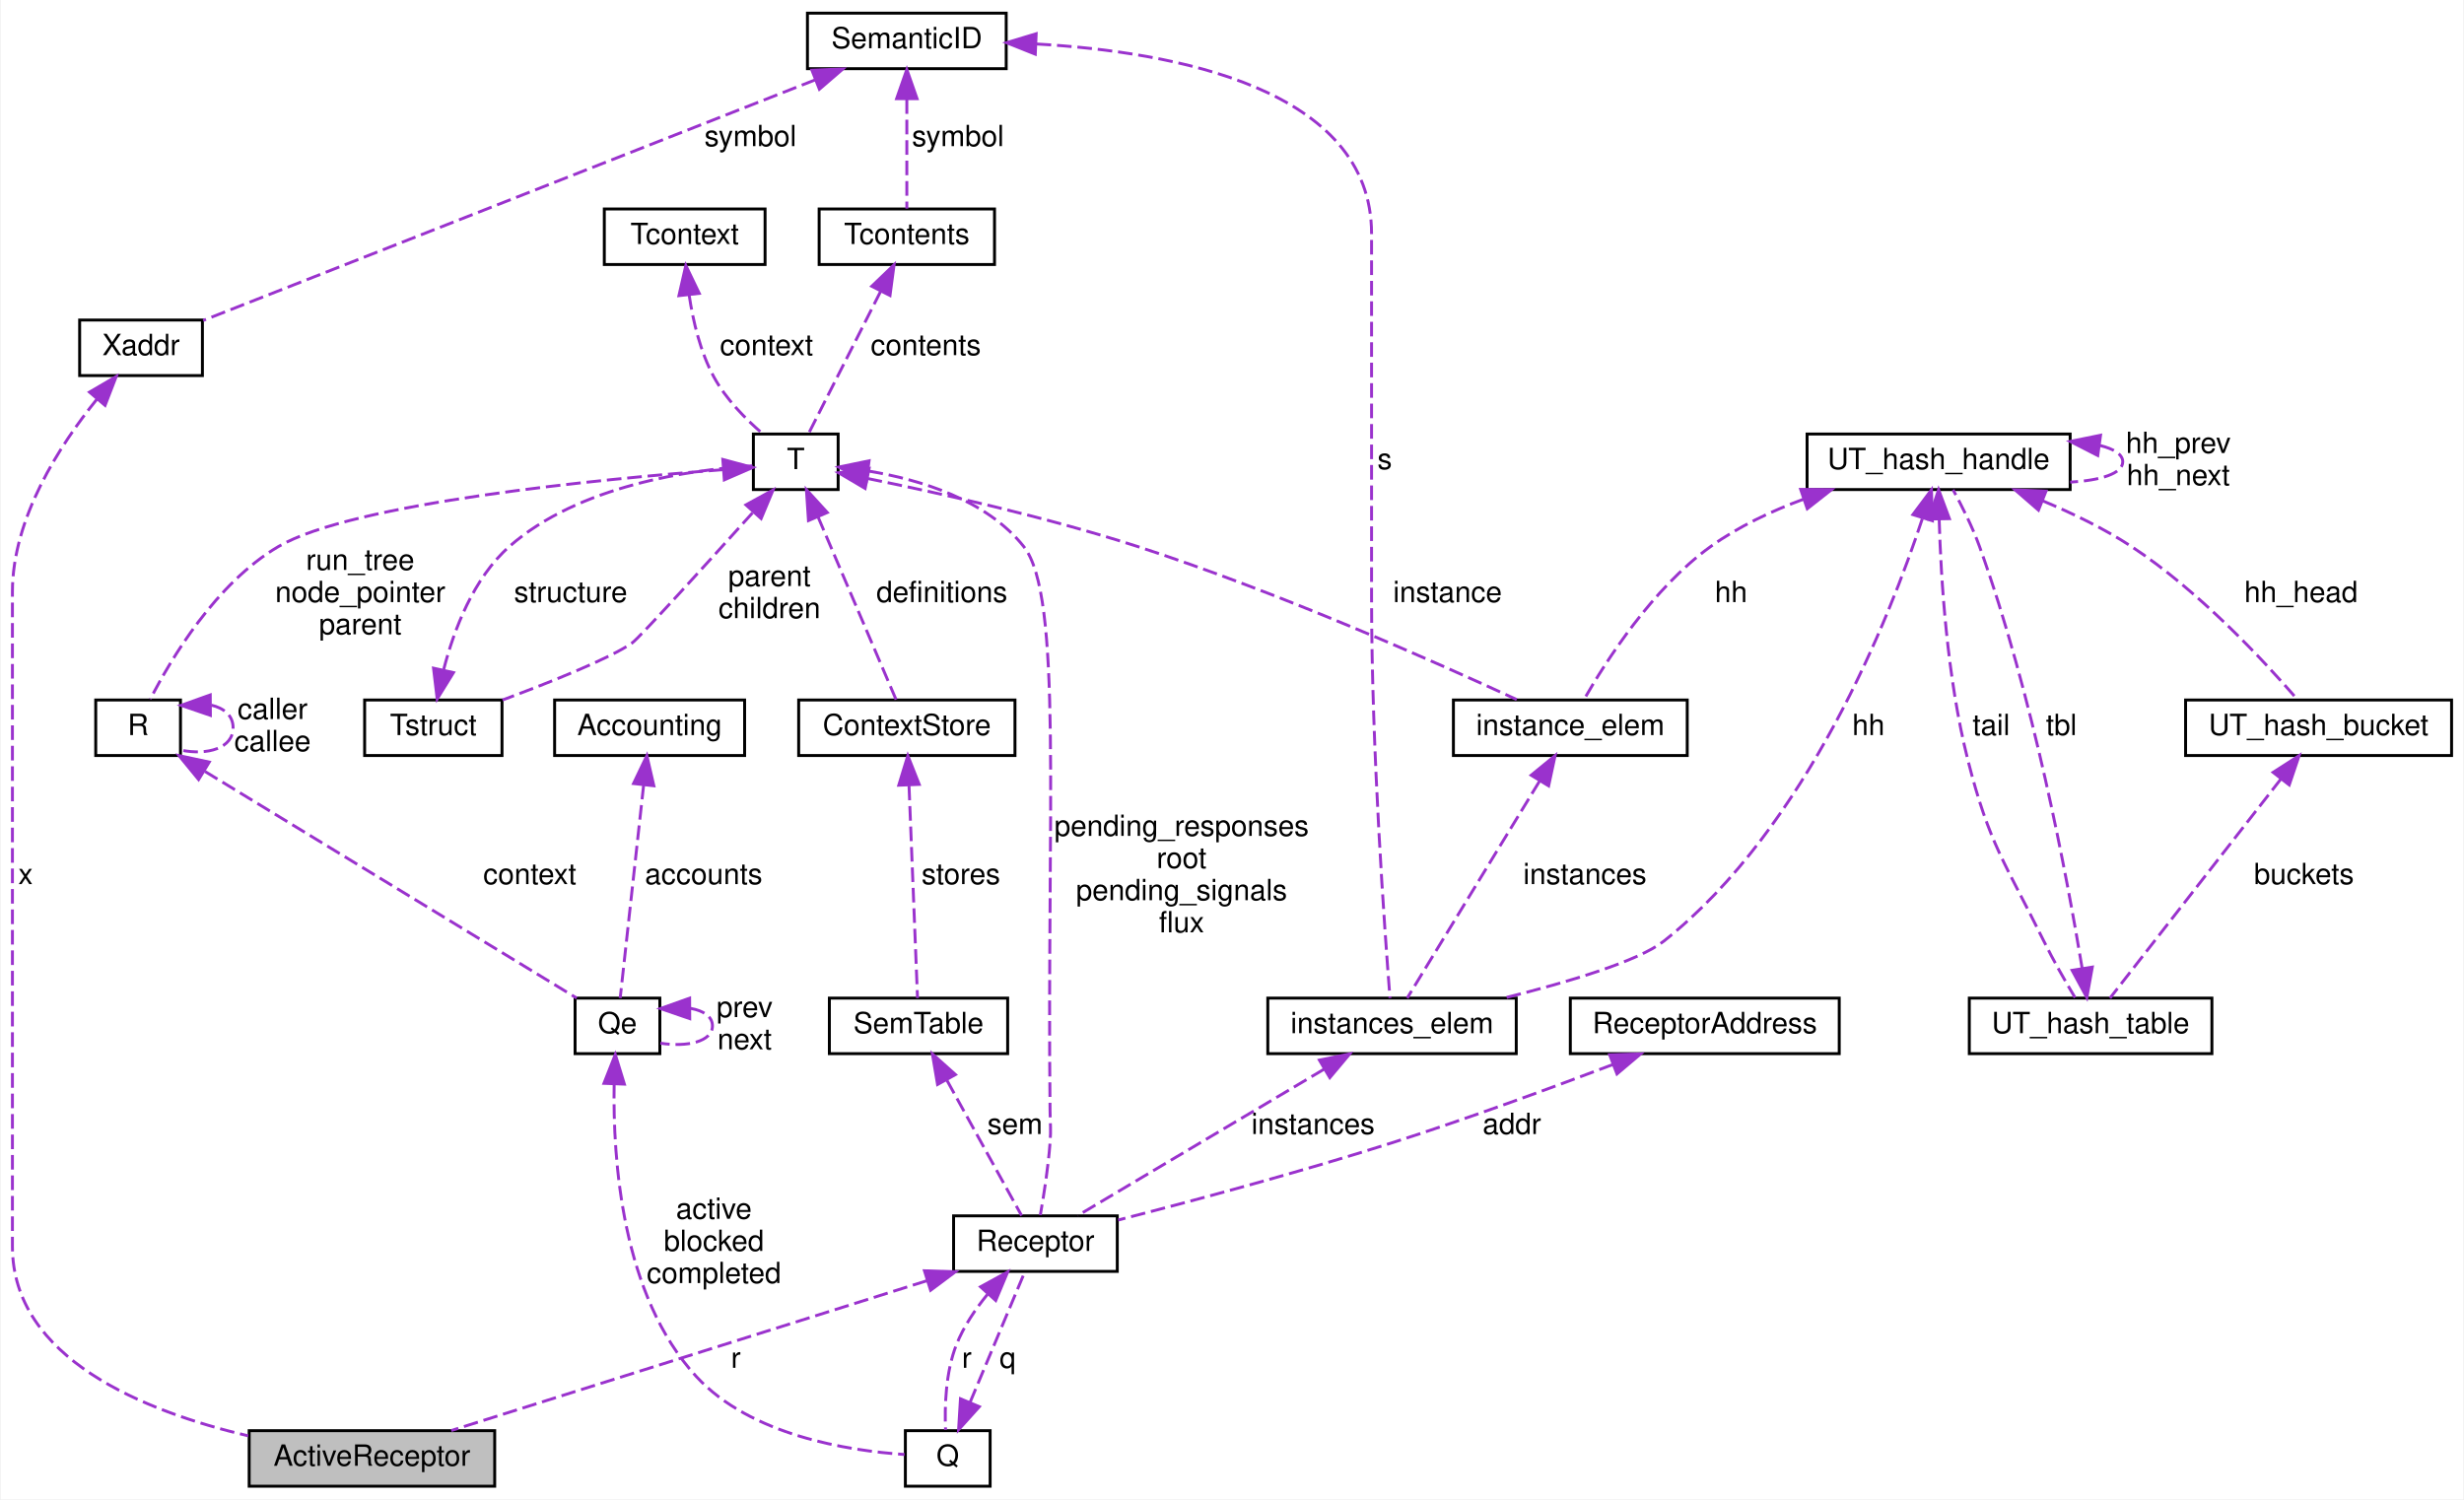
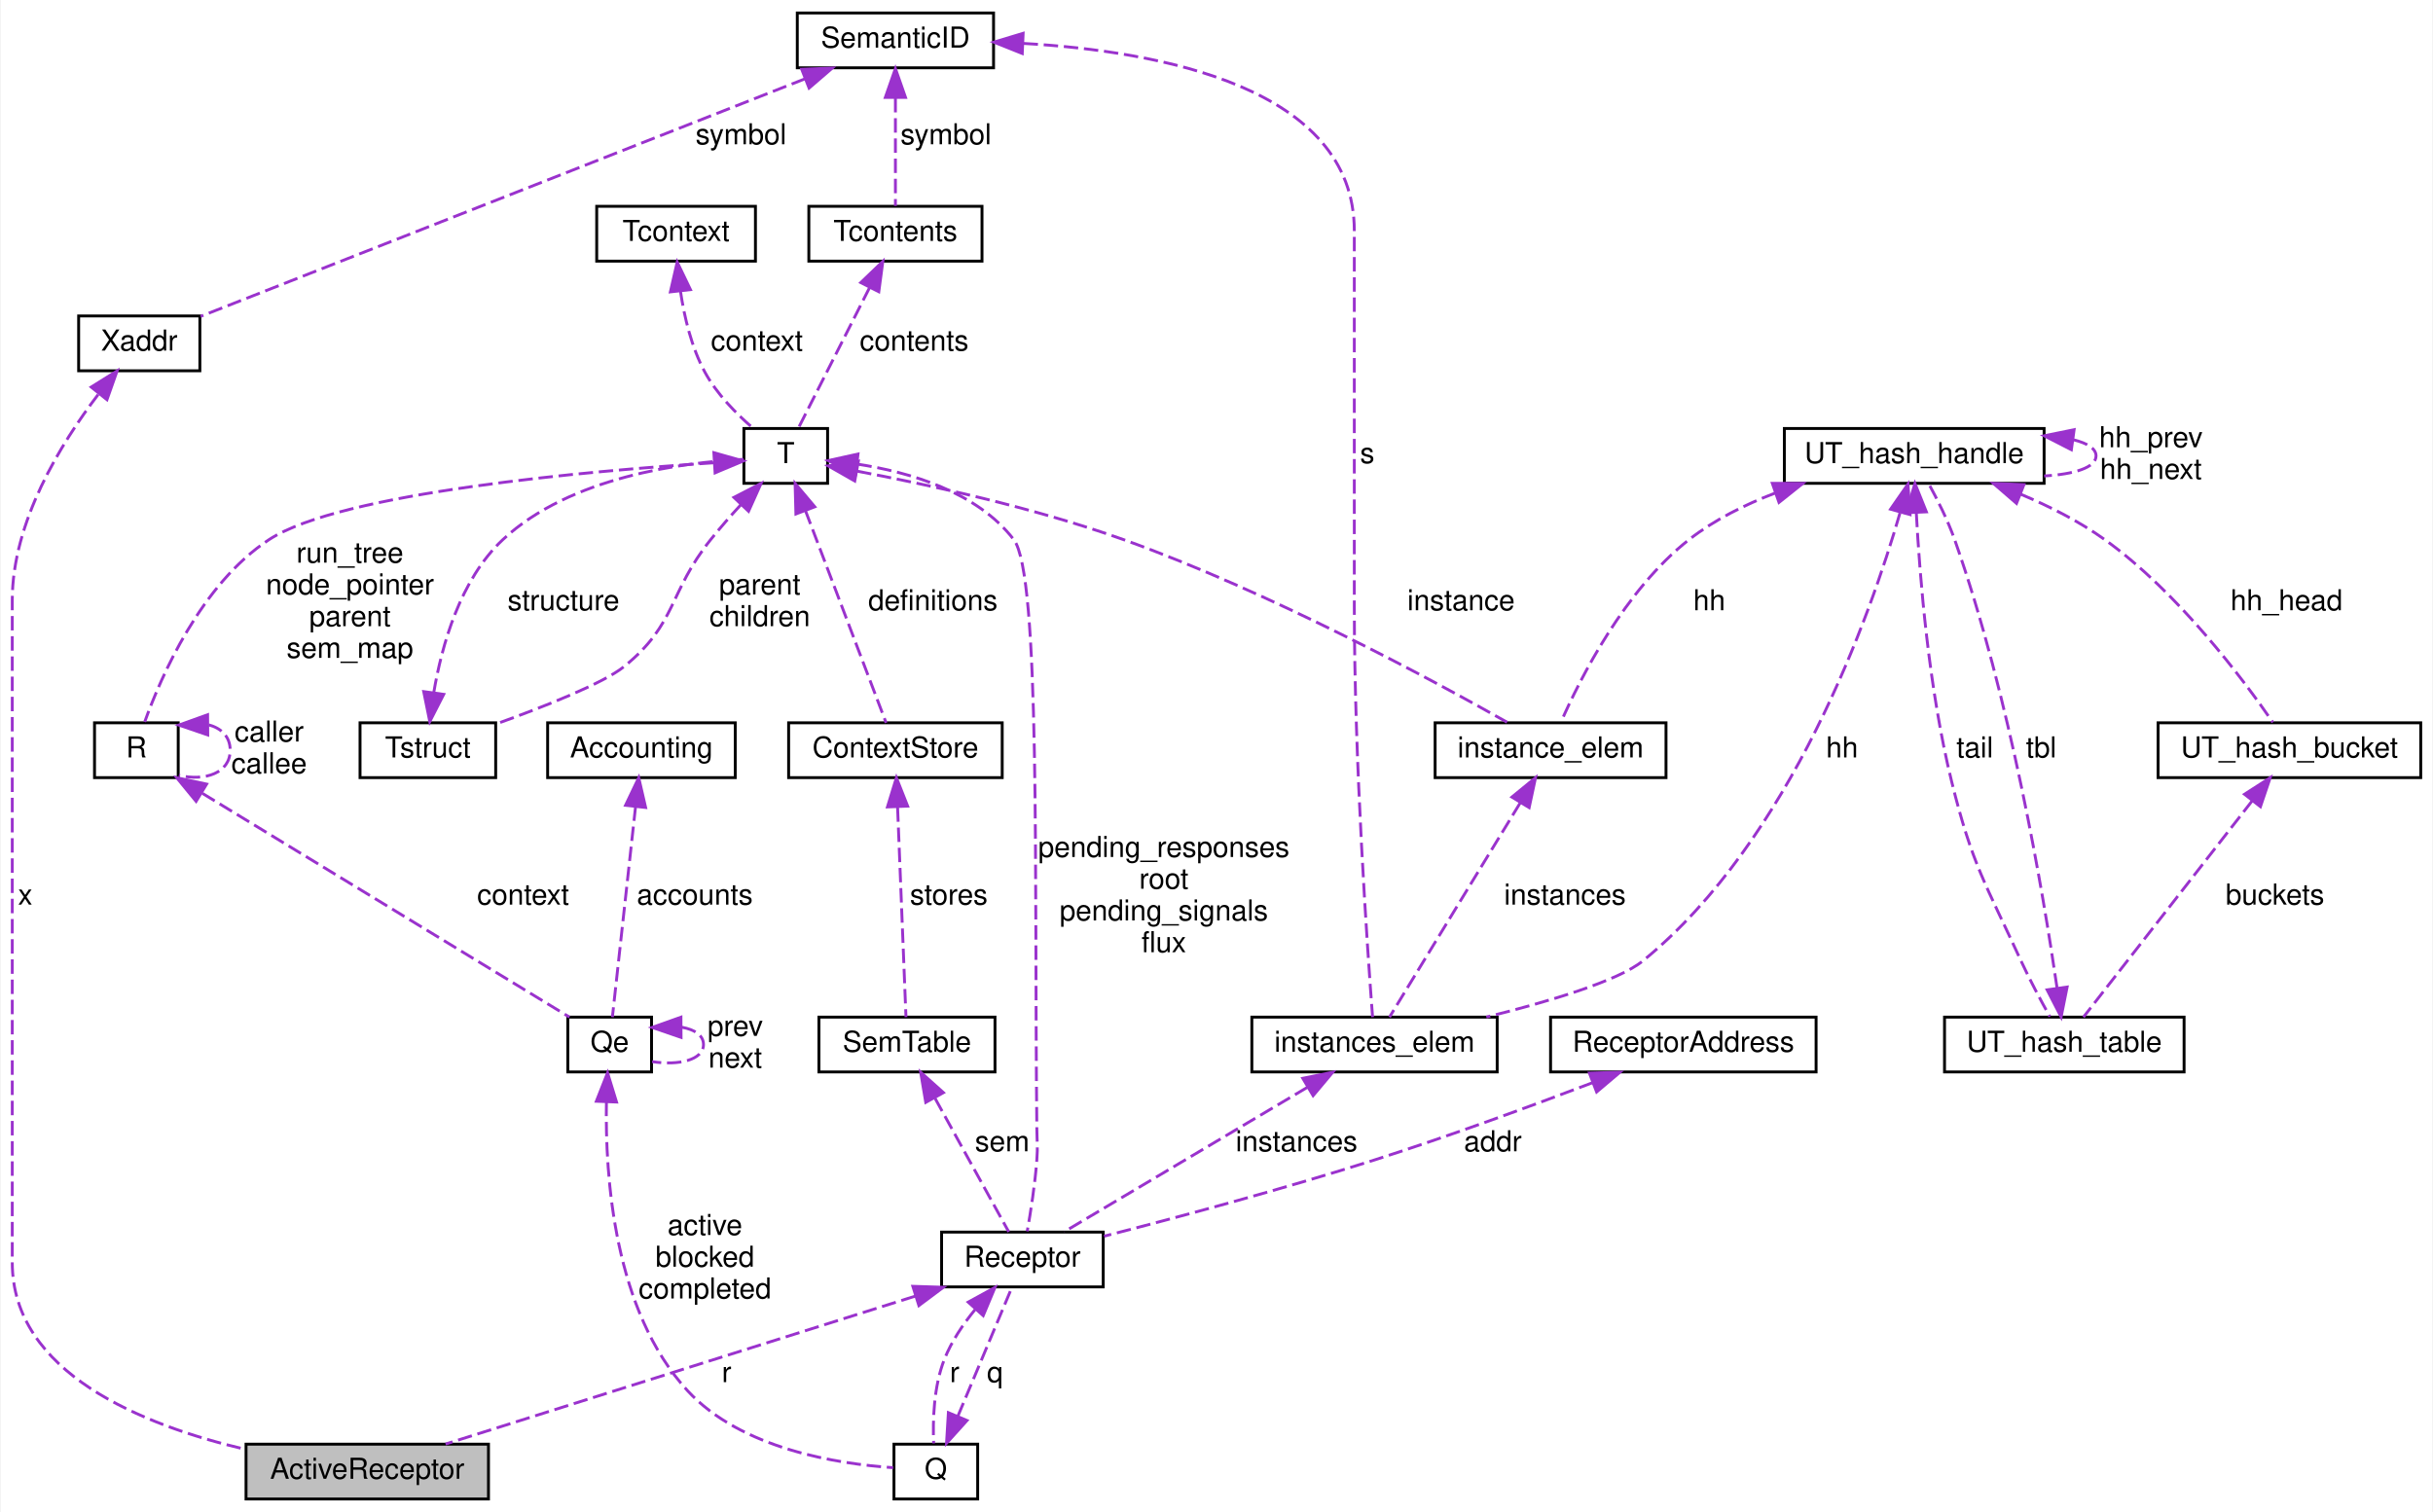
- <svg xmlns="http://www.w3.org/2000/svg" xmlns:xlink="http://www.w3.org/1999/xlink" width="843pt" height="513pt" viewBox="0.00 0.00 842.50 513.00">
-   <g id="graph0" class="graph" transform="scale(1 1) rotate(0) translate(4 509)">
-     <polygon fill="white" stroke="none" points="-4,4 -4,-509 838.5,-509 838.5,4 -4,4" />
+ <svg xmlns="http://www.w3.org/2000/svg" xmlns:xlink="http://www.w3.org/1999/xlink" width="843pt" height="524pt" viewBox="0.00 0.00 842.50 524.00">
+   <g id="graph0" class="graph" transform="scale(1 1) rotate(0) translate(4 520)">
+     <polygon fill="white" stroke="none" points="-4,4 -4,-520 838.5,-520 838.5,4 -4,4" />
    <g id="node1" class="node">
      <polygon fill="#bfbfbf" stroke="black" points="81,-0.5 81,-19.5 165,-19.5 165,-0.5 81,-0.5" />
      <text text-anchor="middle" x="123" y="-7.5" font-family="Helvetica,sans-Serif" font-size="10.00">ActiveReceptor</text>
    </g>
    <g id="node2" class="node">
      <g id="a_node2">
        <a xlink:href="structXaddr.html" target="_top" xlink:title="Xaddr">
-           <polygon fill="white" stroke="black" points="23,-380.5 23,-399.5 65,-399.5 65,-380.5 23,-380.5" />
-           <text text-anchor="middle" x="44" y="-387.5" font-family="Helvetica,sans-Serif" font-size="10.00">Xaddr</text>
+           <polygon fill="white" stroke="black" points="23,-391.5 23,-410.5 65,-410.5 65,-391.5 23,-391.5" />
+           <text text-anchor="middle" x="44" y="-398.5" font-family="Helvetica,sans-Serif" font-size="10.00">Xaddr</text>
        </a>
      </g>
    </g>
    <g id="edge1" class="edge">
-       <path fill="none" stroke="#9a32cd" stroke-dasharray="5,2" d="M28.919,-372.433C16.182,-356.678 0,-331.701 0,-306.5 0,-306.5 0,-306.5 0,-82.5 0,-44.215 45.091,-26.079 80.67,-17.729" />
-       <polygon fill="#9a32cd" stroke="#9a32cd" points="26.368,-374.836 35.516,-380.181 31.698,-370.298 26.368,-374.836" />
+       <path fill="none" stroke="#9a32cd" stroke-dasharray="5,2" d="M29.745,-383.25C16.893,-366.399 0,-339.095 0,-312 0,-312 0,-312 0,-82.5 0,-44.215 45.091,-26.079 80.67,-17.729" />
+       <polygon fill="#9a32cd" stroke="#9a32cd" points="27.349,-385.857 36.336,-391.469 32.81,-381.478 27.349,-385.857" />
      <text text-anchor="middle" x="4.5" y="-206.5" font-family="Helvetica,sans-Serif" font-size="10.00"> x</text>
    </g>
    <g id="node3" class="node">
      <g id="a_node3">
        <a xlink:href="structSemanticID.html" target="_top" xlink:title="SemanticID">
-           <polygon fill="white" stroke="black" points="272,-485.5 272,-504.5 340,-504.5 340,-485.5 272,-485.5" />
-           <text text-anchor="middle" x="306" y="-492.5" font-family="Helvetica,sans-Serif" font-size="10.00">SemanticID</text>
+           <polygon fill="white" stroke="black" points="272,-496.5 272,-515.5 340,-515.5 340,-496.5 272,-496.5" />
+           <text text-anchor="middle" x="306" y="-503.5" font-family="Helvetica,sans-Serif" font-size="10.00">SemanticID</text>
        </a>
      </g>
    </g>
    <g id="edge2" class="edge">
-       <path fill="none" stroke="#9a32cd" stroke-dasharray="5,2" d="M274.7,-481.695C220.696,-460.465 111.38,-417.489 65.275,-399.364" />
-       <polygon fill="#9a32cd" stroke="#9a32cd" points="273.525,-484.994 284.113,-485.395 276.087,-478.479 273.525,-484.994" />
-       <text text-anchor="middle" x="252.5" y="-459" font-family="Helvetica,sans-Serif" font-size="10.00"> symbol</text>
+       <path fill="none" stroke="#9a32cd" stroke-dasharray="5,2" d="M274.7,-492.695C220.696,-471.465 111.38,-428.489 65.275,-410.364" />
+       <polygon fill="#9a32cd" stroke="#9a32cd" points="273.525,-495.994 284.113,-496.395 276.087,-489.479 273.525,-495.994" />
+       <text text-anchor="middle" x="252.5" y="-470" font-family="Helvetica,sans-Serif" font-size="10.00"> symbol</text>
    </g>
    <g id="node11" class="node">
      <g id="a_node11">
        <a xlink:href="structTcontents.html" target="_top" xlink:title="Tcontents">
-           <polygon fill="white" stroke="black" points="276,-418.5 276,-437.5 336,-437.5 336,-418.5 276,-418.5" />
-           <text text-anchor="middle" x="306" y="-425.5" font-family="Helvetica,sans-Serif" font-size="10.00">Tcontents</text>
+           <polygon fill="white" stroke="black" points="276,-429.5 276,-448.5 336,-448.5 336,-429.5 276,-429.5" />
+           <text text-anchor="middle" x="306" y="-436.5" font-family="Helvetica,sans-Serif" font-size="10.00">Tcontents</text>
        </a>
      </g>
    </g>
    <g id="edge12" class="edge">
-       <path fill="none" stroke="#9a32cd" stroke-dasharray="5,2" d="M306,-475.037C306,-462.67 306,-447.12 306,-437.627" />
-       <polygon fill="#9a32cd" stroke="#9a32cd" points="302.5,-475.234 306,-485.234 309.5,-475.234 302.5,-475.234" />
-       <text text-anchor="middle" x="323.5" y="-459" font-family="Helvetica,sans-Serif" font-size="10.00"> symbol</text>
+       <path fill="none" stroke="#9a32cd" stroke-dasharray="5,2" d="M306,-486.037C306,-473.67 306,-458.12 306,-448.627" />
+       <polygon fill="#9a32cd" stroke="#9a32cd" points="302.5,-486.234 306,-496.234 309.5,-486.234 302.5,-486.234" />
+       <text text-anchor="middle" x="323.5" y="-470" font-family="Helvetica,sans-Serif" font-size="10.00"> symbol</text>
    </g>
    <g id="node12" class="node">
      <g id="a_node12">
        <a xlink:href="structinstances__elem.html" target="_top" xlink:title="instances_elem">
          <polygon fill="white" stroke="black" points="429.5,-148.5 429.5,-167.5 514.5,-167.5 514.5,-148.5 429.5,-148.5" />
          <text text-anchor="middle" x="472" y="-155.5" font-family="Helvetica,sans-Serif" font-size="10.00">instances_elem</text>
        </a>
      </g>
    </g>
    <g id="edge23" class="edge">
-       <path fill="none" stroke="#9a32cd" stroke-dasharray="5,2" d="M350.393,-493.946C397.435,-491.271 465,-478.766 465,-429 465,-429 465,-429 465,-304.5 465,-252.403 469.533,-189.935 471.303,-167.521" />
-       <polygon fill="#9a32cd" stroke="#9a32cd" points="349.947,-490.462 340.109,-494.396 350.253,-497.455 349.947,-490.462" />
-       <text text-anchor="middle" x="469.5" y="-348.5" font-family="Helvetica,sans-Serif" font-size="10.00"> s</text>
+       <path fill="none" stroke="#9a32cd" stroke-dasharray="5,2" d="M350.393,-504.946C397.435,-502.271 465,-489.766 465,-440 465,-440 465,-440 465,-310 465,-255.676 469.577,-190.477 471.329,-167.508" />
+       <polygon fill="#9a32cd" stroke="#9a32cd" points="349.947,-501.462 340.109,-505.396 350.253,-508.455 349.947,-501.462" />
+       <text text-anchor="middle" x="469.5" y="-359.5" font-family="Helvetica,sans-Serif" font-size="10.00"> s</text>
    </g>
    <g id="node4" class="node">
      <g id="a_node4">
        <a xlink:href="structReceptor.html" target="_top" xlink:title="Receptor">
          <polygon fill="white" stroke="black" points="322,-74 322,-93 378,-93 378,-74 322,-74" />
          <text text-anchor="middle" x="350" y="-81" font-family="Helvetica,sans-Serif" font-size="10.00">Receptor</text>
        </a>
      </g>
    </g>
    <g id="edge3" class="edge">
      <path fill="none" stroke="#9a32cd" stroke-dasharray="5,2" d="M312.805,-70.784C267.1,-56.388 190.647,-32.307 150.125,-19.544" />
      <polygon fill="#9a32cd" stroke="#9a32cd" points="312.029,-74.209 322.618,-73.875 314.132,-67.533 312.029,-74.209" />
      <text text-anchor="middle" x="247.5" y="-41" font-family="Helvetica,sans-Serif" font-size="10.00"> r</text>
    </g>
    <g id="node17" class="node">
      <g id="a_node17">
        <a xlink:href="structQ.html" target="_top" xlink:title="Q">
          <polygon fill="white" stroke="black" points="305.5,-0.5 305.5,-19.5 334.5,-19.5 334.5,-0.5 305.5,-0.5" />
          <text text-anchor="middle" x="320" y="-7.5" font-family="Helvetica,sans-Serif" font-size="10.00">Q</text>
        </a>
      </g>
    </g>
    <g id="edge31" class="edge">
      <path fill="none" stroke="#9a32cd" stroke-dasharray="5,2" d="M333.574,-66.116C329.416,-61.029 325.441,-55.136 323,-49 319.233,-39.53 318.913,-27.703 319.255,-19.78" />
      <polygon fill="#9a32cd" stroke="#9a32cd" points="331.214,-68.725 340.507,-73.814 336.416,-64.041 331.214,-68.725" />
      <text text-anchor="middle" x="326.5" y="-41" font-family="Helvetica,sans-Serif" font-size="10.00"> r</text>
    </g>
    <g id="node5" class="node">
      <g id="a_node5">
        <a xlink:href="structReceptorAddress.html" target="_top" xlink:title="ReceptorAddress">
          <polygon fill="white" stroke="black" points="533,-148.5 533,-167.5 625,-167.5 625,-148.5 533,-148.5" />
          <text text-anchor="middle" x="579" y="-155.5" font-family="Helvetica,sans-Serif" font-size="10.00">ReceptorAddress</text>
        </a>
      </g>
    </g>
    <g id="edge4" class="edge">
      <path fill="none" stroke="#9a32cd" stroke-dasharray="5,2" d="M547.582,-144.783C526.383,-136.729 497.693,-126.195 472,-118 440.193,-107.855 403.147,-97.947 378.296,-91.571" />
      <polygon fill="#9a32cd" stroke="#9a32cd" points="546.458,-148.1 557.049,-148.403 548.959,-141.562 546.458,-148.1" />
      <text text-anchor="middle" x="513" y="-121" font-family="Helvetica,sans-Serif" font-size="10.00"> addr</text>
    </g>
    <g id="node6" class="node">
      <g id="a_node6">
        <a xlink:href="structSemTable.html" target="_top" xlink:title="SemTable">
          <polygon fill="white" stroke="black" points="279.5,-148.5 279.5,-167.5 340.5,-167.5 340.5,-148.5 279.5,-148.5" />
          <text text-anchor="middle" x="310" y="-155.5" font-family="Helvetica,sans-Serif" font-size="10.00">SemTable</text>
        </a>
      </g>
    </g>
    <g id="edge5" class="edge">
      <path fill="none" stroke="#9a32cd" stroke-dasharray="5,2" d="M319.761,-139.308C327.854,-124.64 339.009,-104.421 345.261,-93.09" />
      <polygon fill="#9a32cd" stroke="#9a32cd" points="316.512,-137.952 314.746,-148.399 322.641,-141.334 316.512,-137.952" />
      <text text-anchor="middle" x="343" y="-121" font-family="Helvetica,sans-Serif" font-size="10.00"> sem</text>
    </g>
    <g id="node7" class="node">
      <g id="a_node7">
        <a xlink:href="structContextStore.html" target="_top" xlink:title="ContextStore">
          <polygon fill="white" stroke="black" points="269,-250.5 269,-269.5 343,-269.5 343,-250.5 269,-250.5" />
          <text text-anchor="middle" x="306" y="-257.5" font-family="Helvetica,sans-Serif" font-size="10.00">ContextStore</text>
        </a>
      </g>
    </g>
    <g id="edge6" class="edge">
      <path fill="none" stroke="#9a32cd" stroke-dasharray="5,2" d="M306.752,-240.194C307.623,-218.419 309.02,-183.502 309.66,-167.504" />
      <polygon fill="#9a32cd" stroke="#9a32cd" points="303.244,-240.342 306.341,-250.474 310.238,-240.622 303.244,-240.342" />
      <text text-anchor="middle" x="324.5" y="-206.5" font-family="Helvetica,sans-Serif" font-size="10.00"> stores</text>
    </g>
    <g id="node8" class="node">
      <g id="a_node8">
        <a xlink:href="structT.html" target="_top" xlink:title="T">
-           <polygon fill="white" stroke="black" points="253.5,-341.5 253.5,-360.5 282.5,-360.5 282.5,-341.5 253.5,-341.5" />
-           <text text-anchor="middle" x="268" y="-348.5" font-family="Helvetica,sans-Serif" font-size="10.00">T</text>
+           <polygon fill="white" stroke="black" points="253.5,-352.5 253.5,-371.5 282.5,-371.5 282.5,-352.5 253.5,-352.5" />
+           <text text-anchor="middle" x="268" y="-359.5" font-family="Helvetica,sans-Serif" font-size="10.00">T</text>
        </a>
      </g>
    </g>
    <g id="edge32" class="edge">
-       <path fill="none" stroke="#9a32cd" stroke-dasharray="5,2" d="M292.901,-347.829C310.539,-344.901 333.248,-338.043 346,-322 359.362,-305.19 353.914,-231.833 355,-129 355.052,-124.111 355.362,-122.875 355,-118 354.373,-109.555 352.87,-100.011 351.674,-93.277" />
-       <polygon fill="#9a32cd" stroke="#9a32cd" points="292.157,-344.398 282.709,-349.192 293.084,-351.336 292.157,-344.398" />
-       <text text-anchor="middle" x="400" y="-223" font-family="Helvetica,sans-Serif" font-size="10.00"> pending_responses</text>
-       <text text-anchor="middle" x="400" y="-212" font-family="Helvetica,sans-Serif" font-size="10.00">root</text>
-       <text text-anchor="middle" x="400" y="-201" font-family="Helvetica,sans-Serif" font-size="10.00">pending_signals</text>
-       <text text-anchor="middle" x="400" y="-190" font-family="Helvetica,sans-Serif" font-size="10.00">flux</text>
+       <path fill="none" stroke="#9a32cd" stroke-dasharray="5,2" d="M292.822,-359.148C310.85,-356.39 334.236,-349.606 347,-333 356.328,-320.865 354.073,-216.756 355,-129 355.052,-124.111 355.362,-122.875 355,-118 354.373,-109.555 352.87,-100.011 351.674,-93.277" />
+       <polygon fill="#9a32cd" stroke="#9a32cd" points="292.198,-355.697 282.69,-360.373 293.038,-362.647 292.198,-355.697" />
+       <text text-anchor="middle" x="399" y="-223" font-family="Helvetica,sans-Serif" font-size="10.00"> pending_responses</text>
+       <text text-anchor="middle" x="399" y="-212" font-family="Helvetica,sans-Serif" font-size="10.00">root</text>
+       <text text-anchor="middle" x="399" y="-201" font-family="Helvetica,sans-Serif" font-size="10.00">pending_signals</text>
+       <text text-anchor="middle" x="399" y="-190" font-family="Helvetica,sans-Serif" font-size="10.00">flux</text>
    </g>
    <g id="edge7" class="edge">
-       <path fill="none" stroke="#9a32cd" stroke-dasharray="5,2" d="M275.623,-332.145C283.716,-313.191 296.168,-284.028 302.312,-269.639" />
-       <polygon fill="#9a32cd" stroke="#9a32cd" points="272.351,-330.895 271.644,-341.466 278.789,-333.644 272.351,-330.895" />
-       <text text-anchor="middle" x="318" y="-303" font-family="Helvetica,sans-Serif" font-size="10.00"> definitions</text>
+       <path fill="none" stroke="#9a32cd" stroke-dasharray="5,2" d="M274.806,-343.089C283.052,-321.388 296.605,-285.723 302.768,-269.504" />
+       <polygon fill="#9a32cd" stroke="#9a32cd" points="271.52,-341.883 271.24,-352.474 278.064,-344.369 271.52,-341.883" />
+       <text text-anchor="middle" x="319" y="-308.5" font-family="Helvetica,sans-Serif" font-size="10.00"> definitions</text>
    </g>
    <g id="node9" class="node">
      <g id="a_node9">
        <a xlink:href="structTstruct.html" target="_top" xlink:title="Tstruct">
          <polygon fill="white" stroke="black" points="120.5,-250.5 120.5,-269.5 167.5,-269.5 167.5,-250.5 120.5,-250.5" />
          <text text-anchor="middle" x="144" y="-257.5" font-family="Helvetica,sans-Serif" font-size="10.00">Tstruct</text>
        </a>
      </g>
    </g>
    <g id="edge9" class="edge">
-       <path fill="none" stroke="#9a32cd" stroke-dasharray="5,2" d="M253.214,-333.543C237.464,-316.067 214.457,-290.715 212,-289 204.514,-283.775 184.174,-275.651 167.675,-269.496" />
-       <polygon fill="#9a32cd" stroke="#9a32cd" points="250.949,-336.258 260.24,-341.35 256.152,-331.576 250.949,-336.258" />
-       <text text-anchor="middle" x="259" y="-308.5" font-family="Helvetica,sans-Serif" font-size="10.00"> parent</text>
-       <text text-anchor="middle" x="259" y="-297.5" font-family="Helvetica,sans-Serif" font-size="10.00">children</text>
+       <path fill="none" stroke="#9a32cd" stroke-dasharray="5,2" d="M252.502,-345.136C248.936,-341.264 245.242,-337.064 242,-333 227.239,-314.498 230.382,-303.91 212,-289 204.861,-283.209 184.238,-275.074 167.559,-269.064" />
+       <polygon fill="#9a32cd" stroke="#9a32cd" points="250.035,-347.621 259.453,-352.474 255.117,-342.807 250.035,-347.621" />
+       <text text-anchor="middle" x="259" y="-314" font-family="Helvetica,sans-Serif" font-size="10.00"> parent</text>
+       <text text-anchor="middle" x="259" y="-303" font-family="Helvetica,sans-Serif" font-size="10.00">children</text>
    </g>
    <g id="node16" class="node">
      <g id="a_node16">
        <a xlink:href="structinstance__elem.html" target="_top" xlink:title="instance_elem">
          <polygon fill="white" stroke="black" points="493,-250.5 493,-269.5 573,-269.5 573,-250.5 493,-250.5" />
          <text text-anchor="middle" x="533" y="-257.5" font-family="Helvetica,sans-Serif" font-size="10.00">instance_elem</text>
        </a>
      </g>
    </g>
    <g id="edge22" class="edge">
-       <path fill="none" stroke="#9a32cd" stroke-dasharray="5,2" d="M292.585,-345.282C316.475,-340.426 353.637,-332.148 385,-322 432.86,-306.515 487.027,-282.433 514.658,-269.652" />
-       <polygon fill="#9a32cd" stroke="#9a32cd" points="291.735,-341.882 282.611,-347.267 293.102,-348.748 291.735,-341.882" />
-       <text text-anchor="middle" x="491" y="-303" font-family="Helvetica,sans-Serif" font-size="10.00"> instance</text>
+       <path fill="none" stroke="#9a32cd" stroke-dasharray="5,2" d="M292.73,-356.708C316.727,-352.165 353.965,-344.112 385,-333 435.574,-314.891 491.685,-284.55 517.925,-269.708" />
+       <polygon fill="#9a32cd" stroke="#9a32cd" points="291.91,-353.299 282.706,-358.546 293.173,-360.185 291.91,-353.299" />
+       <text text-anchor="middle" x="502" y="-308.5" font-family="Helvetica,sans-Serif" font-size="10.00"> instance</text>
    </g>
    <g id="node19" class="node">
      <g id="a_node19">
        <a xlink:href="structR.html" target="_top" xlink:title="R">
          <polygon fill="white" stroke="black" points="28.5,-250.5 28.5,-269.5 57.5,-269.5 57.5,-250.5 28.5,-250.5" />
          <text text-anchor="middle" x="43" y="-257.5" font-family="Helvetica,sans-Serif" font-size="10.00">R</text>
        </a>
      </g>
    </g>
    <g id="edge29" class="edge">
-       <path fill="none" stroke="#9a32cd" stroke-dasharray="5,2" d="M243.215,-348.309C200.789,-345.052 116.365,-336.879 91,-322 69.612,-309.454 54.173,-283.43 47.179,-269.784" />
-       <polygon fill="#9a32cd" stroke="#9a32cd" points="243.043,-351.806 253.273,-349.049 243.557,-344.825 243.043,-351.806" />
-       <text text-anchor="middle" x="119" y="-314" font-family="Helvetica,sans-Serif" font-size="10.00"> run_tree</text>
-       <text text-anchor="middle" x="119" y="-303" font-family="Helvetica,sans-Serif" font-size="10.00">node_pointer</text>
-       <text text-anchor="middle" x="119" y="-292" font-family="Helvetica,sans-Serif" font-size="10.00">parent</text>
+       <path fill="none" stroke="#9a32cd" stroke-dasharray="5,2" d="M243.093,-359.613C200.048,-356.812 113.95,-349.301 89,-333 65.406,-317.585 51.496,-285.391 45.891,-269.816" />
+       <polygon fill="#9a32cd" stroke="#9a32cd" points="243.09,-363.12 253.286,-360.241 243.52,-356.133 243.09,-363.12" />
+       <text text-anchor="middle" x="117" y="-325" font-family="Helvetica,sans-Serif" font-size="10.00"> run_tree</text>
+       <text text-anchor="middle" x="117" y="-314" font-family="Helvetica,sans-Serif" font-size="10.00">node_pointer</text>
+       <text text-anchor="middle" x="117" y="-303" font-family="Helvetica,sans-Serif" font-size="10.00">parent</text>
+       <text text-anchor="middle" x="117" y="-292" font-family="Helvetica,sans-Serif" font-size="10.00">sem_map</text>
    </g>
    <g id="edge8" class="edge">
-       <path fill="none" stroke="#9a32cd" stroke-dasharray="5,2" d="M147.57,-280.027C151.067,-293.551 157.727,-311.169 170,-322 193.748,-342.959 232.199,-348.297 253.181,-349.613" />
-       <polygon fill="#9a32cd" stroke="#9a32cd" points="150.901,-278.877 145.324,-269.869 144.066,-280.389 150.901,-278.877" />
-       <text text-anchor="middle" x="191" y="-303" font-family="Helvetica,sans-Serif" font-size="10.00"> structure</text>
+       <path fill="none" stroke="#9a32cd" stroke-dasharray="5,2" d="M146.037,-279.927C148.776,-296.189 155.164,-319.143 170,-333 193.277,-354.74 232.27,-359.751 253.371,-360.81" />
+       <polygon fill="#9a32cd" stroke="#9a32cd" points="149.492,-279.362 144.664,-269.932 142.557,-280.315 149.492,-279.362" />
+       <text text-anchor="middle" x="191" y="-308.5" font-family="Helvetica,sans-Serif" font-size="10.00"> structure</text>
    </g>
    <g id="node10" class="node">
      <g id="a_node10">
        <a xlink:href="structTcontext.html" target="_top" xlink:title="Tcontext">
-           <polygon fill="white" stroke="black" points="202.5,-418.5 202.5,-437.5 257.5,-437.5 257.5,-418.5 202.5,-418.5" />
-           <text text-anchor="middle" x="230" y="-425.5" font-family="Helvetica,sans-Serif" font-size="10.00">Tcontext</text>
+           <polygon fill="white" stroke="black" points="202.5,-429.5 202.5,-448.5 257.5,-448.5 257.5,-429.5 202.5,-429.5" />
+           <text text-anchor="middle" x="230" y="-436.5" font-family="Helvetica,sans-Serif" font-size="10.00">Tcontext</text>
        </a>
      </g>
    </g>
    <g id="edge10" class="edge">
-       <path fill="none" stroke="#9a32cd" stroke-dasharray="5,2" d="M231.533,-408C232.865,-399.081 235.353,-388.557 240,-380 244.068,-372.509 250.765,-365.705 256.589,-360.681" />
-       <polygon fill="#9a32cd" stroke="#9a32cd" points="228.028,-407.841 230.388,-418.17 234.985,-408.624 228.028,-407.841" />
-       <text text-anchor="middle" x="258" y="-387.5" font-family="Helvetica,sans-Serif" font-size="10.00"> context</text>
+       <path fill="none" stroke="#9a32cd" stroke-dasharray="5,2" d="M231.533,-419C232.865,-410.081 235.353,-399.557 240,-391 244.068,-383.509 250.765,-376.705 256.589,-371.681" />
+       <polygon fill="#9a32cd" stroke="#9a32cd" points="228.028,-418.841 230.388,-429.17 234.985,-419.624 228.028,-418.841" />
+       <text text-anchor="middle" x="258" y="-398.5" font-family="Helvetica,sans-Serif" font-size="10.00"> context</text>
    </g>
    <g id="edge11" class="edge">
-       <path fill="none" stroke="#9a32cd" stroke-dasharray="5,2" d="M297.061,-409.357C289.265,-393.97 278.293,-372.315 272.308,-360.503" />
-       <polygon fill="#9a32cd" stroke="#9a32cd" points="293.999,-411.058 301.641,-418.397 300.243,-407.894 293.999,-411.058" />
-       <text text-anchor="middle" x="312.5" y="-387.5" font-family="Helvetica,sans-Serif" font-size="10.00"> contents</text>
+       <path fill="none" stroke="#9a32cd" stroke-dasharray="5,2" d="M297.061,-420.357C289.265,-404.97 278.293,-383.315 272.308,-371.503" />
+       <polygon fill="#9a32cd" stroke="#9a32cd" points="293.999,-422.058 301.641,-429.397 300.243,-418.894 293.999,-422.058" />
+       <text text-anchor="middle" x="312.5" y="-398.5" font-family="Helvetica,sans-Serif" font-size="10.00"> contents</text>
    </g>
    <g id="edge13" class="edge">
      <path fill="none" stroke="#9a32cd" stroke-dasharray="5,2" d="M448.741,-143.178C423.887,-128.408 385.265,-105.456 364.455,-93.09" />
      <polygon fill="#9a32cd" stroke="#9a32cd" points="447.141,-146.299 457.526,-148.399 450.717,-140.281 447.141,-146.299" />
      <text text-anchor="middle" x="445" y="-121" font-family="Helvetica,sans-Serif" font-size="10.00"> instances</text>
    </g>
    <g id="node13" class="node">
      <g id="a_node13">
        <a xlink:href="structUT__hash__handle.html" target="_top" xlink:title="UT_hash_handle">
-           <polygon fill="white" stroke="black" points="614,-341.5 614,-360.5 704,-360.5 704,-341.5 614,-341.5" />
-           <text text-anchor="middle" x="659" y="-348.5" font-family="Helvetica,sans-Serif" font-size="10.00">UT_hash_handle</text>
+           <polygon fill="white" stroke="black" points="614,-352.5 614,-371.5 704,-371.5 704,-352.5 614,-352.5" />
+           <text text-anchor="middle" x="659" y="-359.5" font-family="Helvetica,sans-Serif" font-size="10.00">UT_hash_handle</text>
        </a>
      </g>
    </g>
    <g id="edge14" class="edge">
-       <path fill="none" stroke="#9a32cd" stroke-dasharray="5,2" d="M653.42,-331.501C642.268,-297.688 613.997,-225.824 565,-187 556.344,-180.141 532.194,-172.97 510.674,-167.602" />
-       <polygon fill="#9a32cd" stroke="#9a32cd" points="650.2,-332.926 656.551,-341.406 656.874,-330.816 650.2,-332.926" />
-       <text text-anchor="middle" x="635" y="-257.5" font-family="Helvetica,sans-Serif" font-size="10.00"> hh</text>
+       <path fill="none" stroke="#9a32cd" stroke-dasharray="5,2" d="M654.071,-342.237C643.735,-306.588 616.388,-228.893 565,-187 556.44,-180.021 532.288,-172.853 510.743,-167.516" />
+       <polygon fill="#9a32cd" stroke="#9a32cd" points="650.798,-343.531 656.838,-352.235 657.544,-341.664 650.798,-343.531" />
+       <text text-anchor="middle" x="634" y="-257.5" font-family="Helvetica,sans-Serif" font-size="10.00"> hh</text>
    </g>
    <g id="edge15" class="edge">
-       <path fill="none" stroke="#9a32cd" stroke-dasharray="5,2" d="M714.264,-356.566C719.026,-355.383 722,-353.528 722,-351 722,-346.955 714.386,-344.632 704.02,-344.032" />
-       <polygon fill="#9a32cd" stroke="#9a32cd" points="713.453,-353.144 704.02,-357.968 714.403,-360.08 713.453,-353.144" />
-       <text text-anchor="middle" x="741" y="-354" font-family="Helvetica,sans-Serif" font-size="10.00"> hh_prev</text>
-       <text text-anchor="middle" x="741" y="-343" font-family="Helvetica,sans-Serif" font-size="10.00">hh_next</text>
+       <path fill="none" stroke="#9a32cd" stroke-dasharray="5,2" d="M714.264,-367.566C719.026,-366.383 722,-364.528 722,-362 722,-357.955 714.386,-355.632 704.02,-355.032" />
+       <polygon fill="#9a32cd" stroke="#9a32cd" points="713.453,-364.144 704.02,-368.968 714.403,-371.08 713.453,-364.144" />
+       <text text-anchor="middle" x="741" y="-365" font-family="Helvetica,sans-Serif" font-size="10.00"> hh_prev</text>
+       <text text-anchor="middle" x="741" y="-354" font-family="Helvetica,sans-Serif" font-size="10.00">hh_next</text>
    </g>
    <g id="node14" class="node">
      <g id="a_node14">
        <a xlink:href="structUT__hash__table.html" target="_top" xlink:title="UT_hash_table">
          <polygon fill="white" stroke="black" points="669.5,-148.5 669.5,-167.5 752.5,-167.5 752.5,-148.5 669.5,-148.5" />
          <text text-anchor="middle" x="711" y="-155.5" font-family="Helvetica,sans-Serif" font-size="10.00">UT_hash_table</text>
        </a>
      </g>
    </g>
    <g id="edge19" class="edge">
-       <path fill="none" stroke="#9a32cd" stroke-dasharray="5,2" d="M659.193,-331.325C659.784,-310.835 661.884,-277.118 669,-249 676.331,-220.033 681.785,-213.799 695,-187 698.268,-180.372 702.42,-173.134 705.675,-167.679" />
-       <polygon fill="#9a32cd" stroke="#9a32cd" points="655.69,-331.407 658.994,-341.474 662.689,-331.544 655.69,-331.407" />
-       <text text-anchor="middle" x="677" y="-257.5" font-family="Helvetica,sans-Serif" font-size="10.00"> tail</text>
+       <path fill="none" stroke="#9a32cd" stroke-dasharray="5,2" d="M659.722,-342.297C660.919,-319.848 664.036,-281.202 672,-249 679.094,-220.316 683.667,-213.851 696,-187 699.038,-180.385 702.931,-173.147 705.99,-167.688" />
+       <polygon fill="#9a32cd" stroke="#9a32cd" points="656.219,-342.289 659.256,-352.439 663.211,-342.611 656.219,-342.289" />
+       <text text-anchor="middle" x="680" y="-257.5" font-family="Helvetica,sans-Serif" font-size="10.00"> tail</text>
    </g>
    <g id="node15" class="node">
      <g id="a_node15">
        <a xlink:href="structUT__hash__bucket.html" target="_top" xlink:title="UT_hash_bucket">
          <polygon fill="white" stroke="black" points="743.5,-250.5 743.5,-269.5 834.5,-269.5 834.5,-250.5 743.5,-250.5" />
          <text text-anchor="middle" x="789" y="-257.5" font-family="Helvetica,sans-Serif" font-size="10.00">UT_hash_bucket</text>
        </a>
      </g>
    </g>
    <g id="edge18" class="edge">
-       <path fill="none" stroke="#9a32cd" stroke-dasharray="5,2" d="M694.652,-337.626C704.842,-333.37 715.698,-328.112 725,-322 748.091,-306.828 770.351,-282.834 781.533,-269.925" />
-       <polygon fill="#9a32cd" stroke="#9a32cd" points="693.162,-334.451 685.159,-341.394 695.744,-340.958 693.162,-334.451" />
-       <text text-anchor="middle" x="783" y="-303" font-family="Helvetica,sans-Serif" font-size="10.00"> hh_head</text>
+       <path fill="none" stroke="#9a32cd" stroke-dasharray="5,2" d="M695.762,-348.782C705.728,-344.59 716.189,-339.326 725,-333 750.541,-314.662 773.084,-284.428 783.258,-269.66" />
+       <polygon fill="#9a32cd" stroke="#9a32cd" points="694.441,-345.541 686.428,-352.472 697.015,-352.05 694.441,-345.541" />
+       <text text-anchor="middle" x="788" y="-308.5" font-family="Helvetica,sans-Serif" font-size="10.00"> hh_head</text>
    </g>
    <g id="edge21" class="edge">
-       <path fill="none" stroke="#9a32cd" stroke-dasharray="5,2" d="M612.826,-338.218C601.795,-334.145 590.48,-328.831 581,-322 561.101,-307.662 545.235,-282.88 537.725,-269.75" />
-       <polygon fill="#9a32cd" stroke="#9a32cd" points="611.8,-341.566 622.394,-341.485 614.062,-334.942 611.8,-341.566" />
-       <text text-anchor="middle" x="588" y="-303" font-family="Helvetica,sans-Serif" font-size="10.00"> hh</text>
+       <path fill="none" stroke="#9a32cd" stroke-dasharray="5,2" d="M610.858,-349.137C600.35,-345.122 589.764,-339.854 581,-333 558.752,-315.601 543.294,-284.926 536.652,-269.859" />
+       <polygon fill="#9a32cd" stroke="#9a32cd" points="609.837,-352.488 620.432,-352.481 612.146,-345.879 609.837,-352.488" />
+       <text text-anchor="middle" x="588" y="-308.5" font-family="Helvetica,sans-Serif" font-size="10.00"> hh</text>
    </g>
    <g id="edge16" class="edge">
-       <path fill="none" stroke="#9a32cd" stroke-dasharray="5,2" d="M708.09,-177.829C703.008,-208.609 691.28,-271.347 673,-322 670.565,-328.748 666.919,-335.982 663.958,-341.406" />
-       <polygon fill="#9a32cd" stroke="#9a32cd" points="711.589,-178.116 709.712,-167.689 704.677,-177.01 711.589,-178.116" />
-       <text text-anchor="middle" x="701" y="-257.5" font-family="Helvetica,sans-Serif" font-size="10.00"> tbl</text>
+       <path fill="none" stroke="#9a32cd" stroke-dasharray="5,2" d="M708.471,-177.746C703.763,-210.097 692.341,-278.207 673,-333 670.612,-339.765 666.965,-346.998 663.991,-352.418" />
+       <polygon fill="#9a32cd" stroke="#9a32cd" points="711.98,-177.926 709.903,-167.536 705.048,-176.953 711.98,-177.926" />
+       <text text-anchor="middle" x="703" y="-257.5" font-family="Helvetica,sans-Serif" font-size="10.00"> tbl</text>
    </g>
    <g id="edge17" class="edge">
      <path fill="none" stroke="#9a32cd" stroke-dasharray="5,2" d="M776.166,-242.547C759.375,-221.019 730.572,-184.092 717.633,-167.504" />
      <polygon fill="#9a32cd" stroke="#9a32cd" points="773.44,-244.742 782.35,-250.474 778.959,-240.436 773.44,-244.742" />
      <text text-anchor="middle" x="784" y="-206.5" font-family="Helvetica,sans-Serif" font-size="10.00"> buckets</text>
    </g>
    <g id="edge20" class="edge">
      <path fill="none" stroke="#9a32cd" stroke-dasharray="5,2" d="M522.433,-241.677C509.233,-220.038 487.171,-183.871 477.188,-167.504" />
      <polygon fill="#9a32cd" stroke="#9a32cd" points="519.604,-243.76 527.799,-250.474 525.58,-240.114 519.604,-243.76" />
      <text text-anchor="middle" x="538" y="-206.5" font-family="Helvetica,sans-Serif" font-size="10.00"> instances</text>
    </g>
    <g id="edge24" class="edge">
      <path fill="none" stroke="#9a32cd" stroke-dasharray="5,2" d="M327.621,-29.163C333.61,-43.436 341.688,-62.69 346.321,-73.733" />
      <polygon fill="#9a32cd" stroke="#9a32cd" points="330.805,-27.706 323.709,-19.839 324.35,-30.414 330.805,-27.706" />
      <text text-anchor="middle" x="340.5" y="-41" font-family="Helvetica,sans-Serif" font-size="10.00"> q</text>
    </g>
    <g id="node18" class="node">
      <g id="a_node18">
        <a xlink:href="structQe.html" target="_top" xlink:title="Qe">
          <polygon fill="white" stroke="black" points="192.5,-148.5 192.5,-167.5 221.5,-167.5 221.5,-148.5 192.5,-148.5" />
          <text text-anchor="middle" x="207" y="-155.5" font-family="Helvetica,sans-Serif" font-size="10.00">Qe</text>
        </a>
      </g>
    </g>
    <g id="edge25" class="edge">
      <path fill="none" stroke="#9a32cd" stroke-dasharray="5,2" d="M205.871,-138.181C205.38,-112.27 208.481,-65.677 234,-38 252.564,-17.866 285.935,-12.642 305.195,-11.352" />
      <polygon fill="#9a32cd" stroke="#9a32cd" points="202.374,-138.343 206.263,-148.198 209.369,-138.068 202.374,-138.343" />
      <text text-anchor="middle" x="240" y="-92" font-family="Helvetica,sans-Serif" font-size="10.00"> active</text>
      <text text-anchor="middle" x="240" y="-81" font-family="Helvetica,sans-Serif" font-size="10.00">blocked</text>
      <text text-anchor="middle" x="240" y="-70" font-family="Helvetica,sans-Serif" font-size="10.00">completed</text>
    </g>
    <g id="edge26" class="edge">
      <path fill="none" stroke="#9a32cd" stroke-dasharray="5,2" d="M232.048,-163.981C236.441,-163.187 239.5,-161.194 239.5,-158 239.5,-152.621 230.824,-150.646 221.706,-152.075" />
      <polygon fill="#9a32cd" stroke="#9a32cd" points="231.725,-160.48 221.706,-163.925 231.687,-167.479 231.725,-160.48" />
      <text text-anchor="middle" x="250.5" y="-161" font-family="Helvetica,sans-Serif" font-size="10.00"> prev</text>
      <text text-anchor="middle" x="250.5" y="-150" font-family="Helvetica,sans-Serif" font-size="10.00">next</text>
    </g>
    <g id="edge27" class="edge">
      <path fill="none" stroke="#9a32cd" stroke-dasharray="5,2" d="M65.872,-245.054C100.39,-224.006 164.761,-184.755 193.053,-167.504" />
      <polygon fill="#9a32cd" stroke="#9a32cd" points="63.698,-242.28 56.983,-250.474 67.343,-248.256 63.698,-242.28" />
      <text text-anchor="middle" x="177" y="-206.5" font-family="Helvetica,sans-Serif" font-size="10.00"> context</text>
    </g>
    <g id="edge28" class="edge">
-       <path fill="none" stroke="#9a32cd" stroke-dasharray="5,2" d="M68.048,-267.74C72.441,-266.713 75.5,-264.133 75.5,-260 75.5,-253.039 66.823,-250.483 57.706,-252.332" />
-       <polygon fill="#9a32cd" stroke="#9a32cd" points="67.731,-264.238 57.706,-267.668 67.682,-271.238 67.731,-264.238" />
+       <path fill="none" stroke="#9a32cd" stroke-dasharray="5,2" d="M68.048,-268.796C72.441,-267.629 75.5,-264.697 75.5,-260 75.5,-252.09 66.823,-249.185 57.706,-251.286" />
+       <polygon fill="#9a32cd" stroke="#9a32cd" points="67.734,-265.293 57.706,-268.714 67.678,-272.293 67.734,-265.293" />
      <text text-anchor="middle" x="89" y="-263" font-family="Helvetica,sans-Serif" font-size="10.00"> caller</text>
      <text text-anchor="middle" x="89" y="-252" font-family="Helvetica,sans-Serif" font-size="10.00">callee</text>
    </g>
    <g id="node20" class="node">
      <g id="a_node20">
        <a xlink:href="structAccounting.html" target="_top" xlink:title="Accounting">
          <polygon fill="white" stroke="black" points="185.5,-250.5 185.5,-269.5 250.5,-269.5 250.5,-250.5 185.5,-250.5" />
          <text text-anchor="middle" x="218" y="-257.5" font-family="Helvetica,sans-Serif" font-size="10.00">Accounting</text>
        </a>
      </g>
    </g>
    <g id="edge30" class="edge">
      <path fill="none" stroke="#9a32cd" stroke-dasharray="5,2" d="M215.964,-240.494C213.572,-218.741 209.703,-183.576 207.935,-167.504" />
      <polygon fill="#9a32cd" stroke="#9a32cd" points="212.49,-240.917 217.062,-250.474 219.448,-240.151 212.49,-240.917" />
      <text text-anchor="middle" x="236.5" y="-206.5" font-family="Helvetica,sans-Serif" font-size="10.00"> accounts</text>
    </g>
  </g>
</svg>
